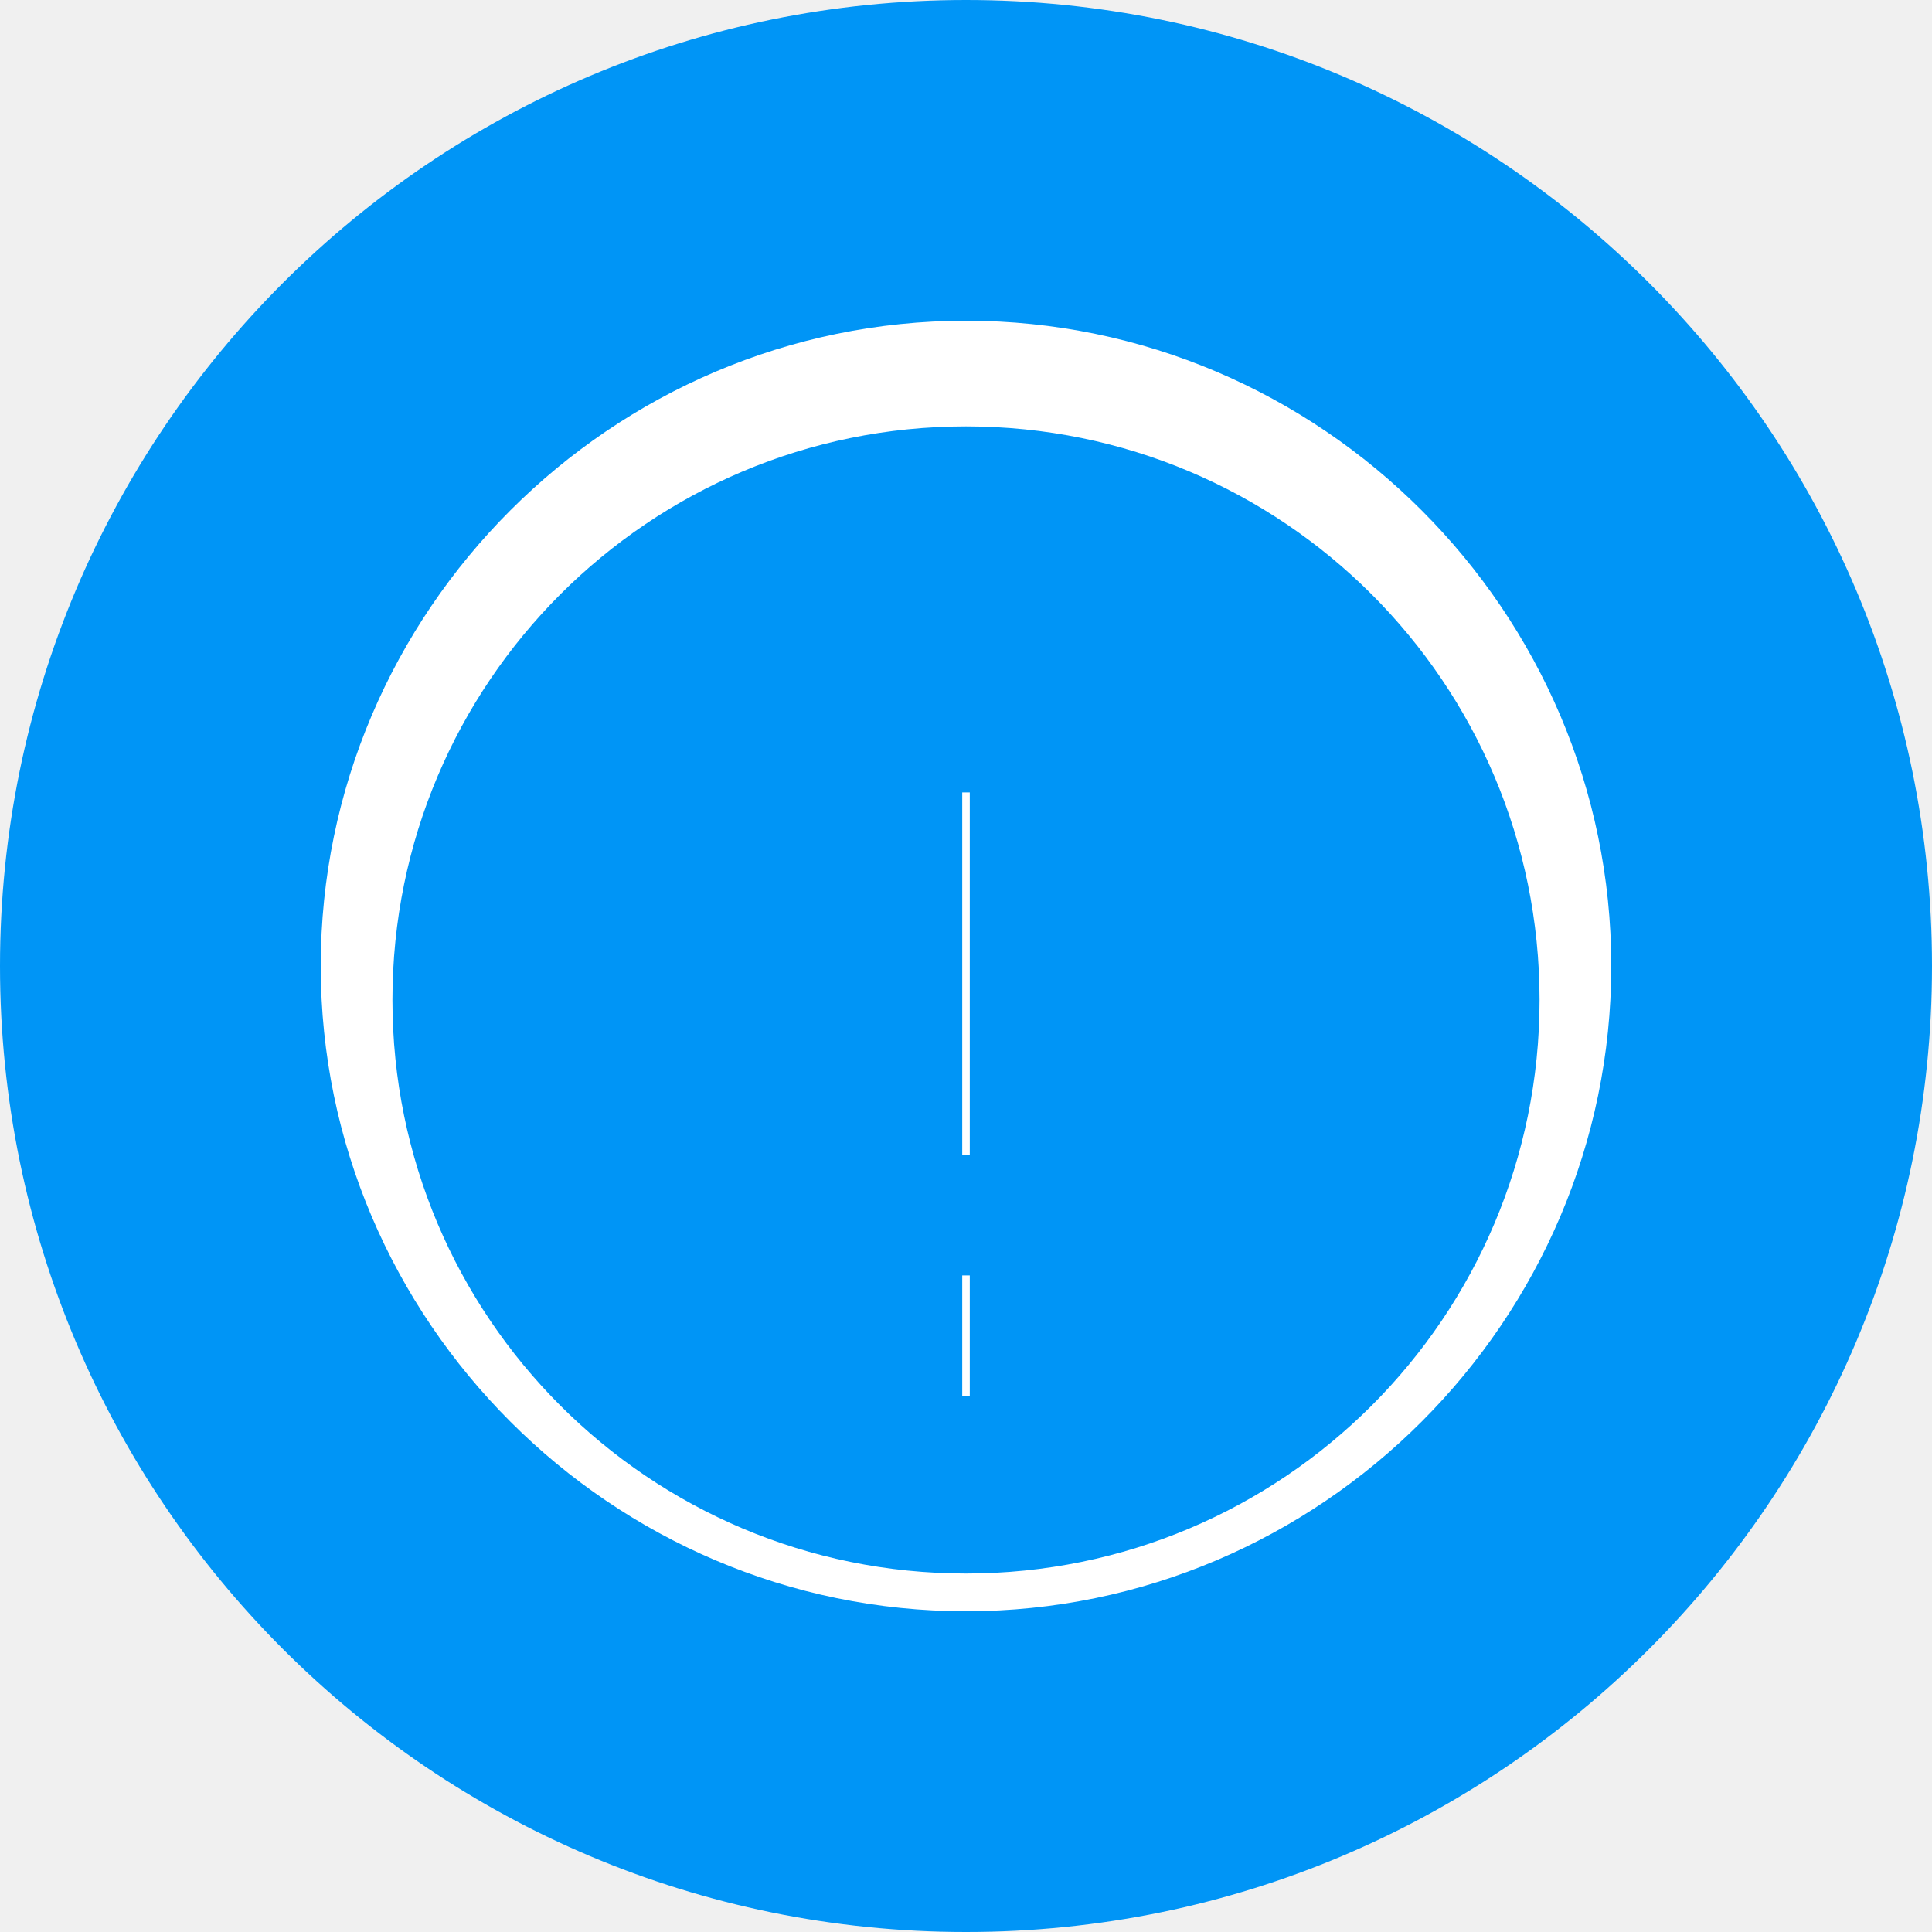
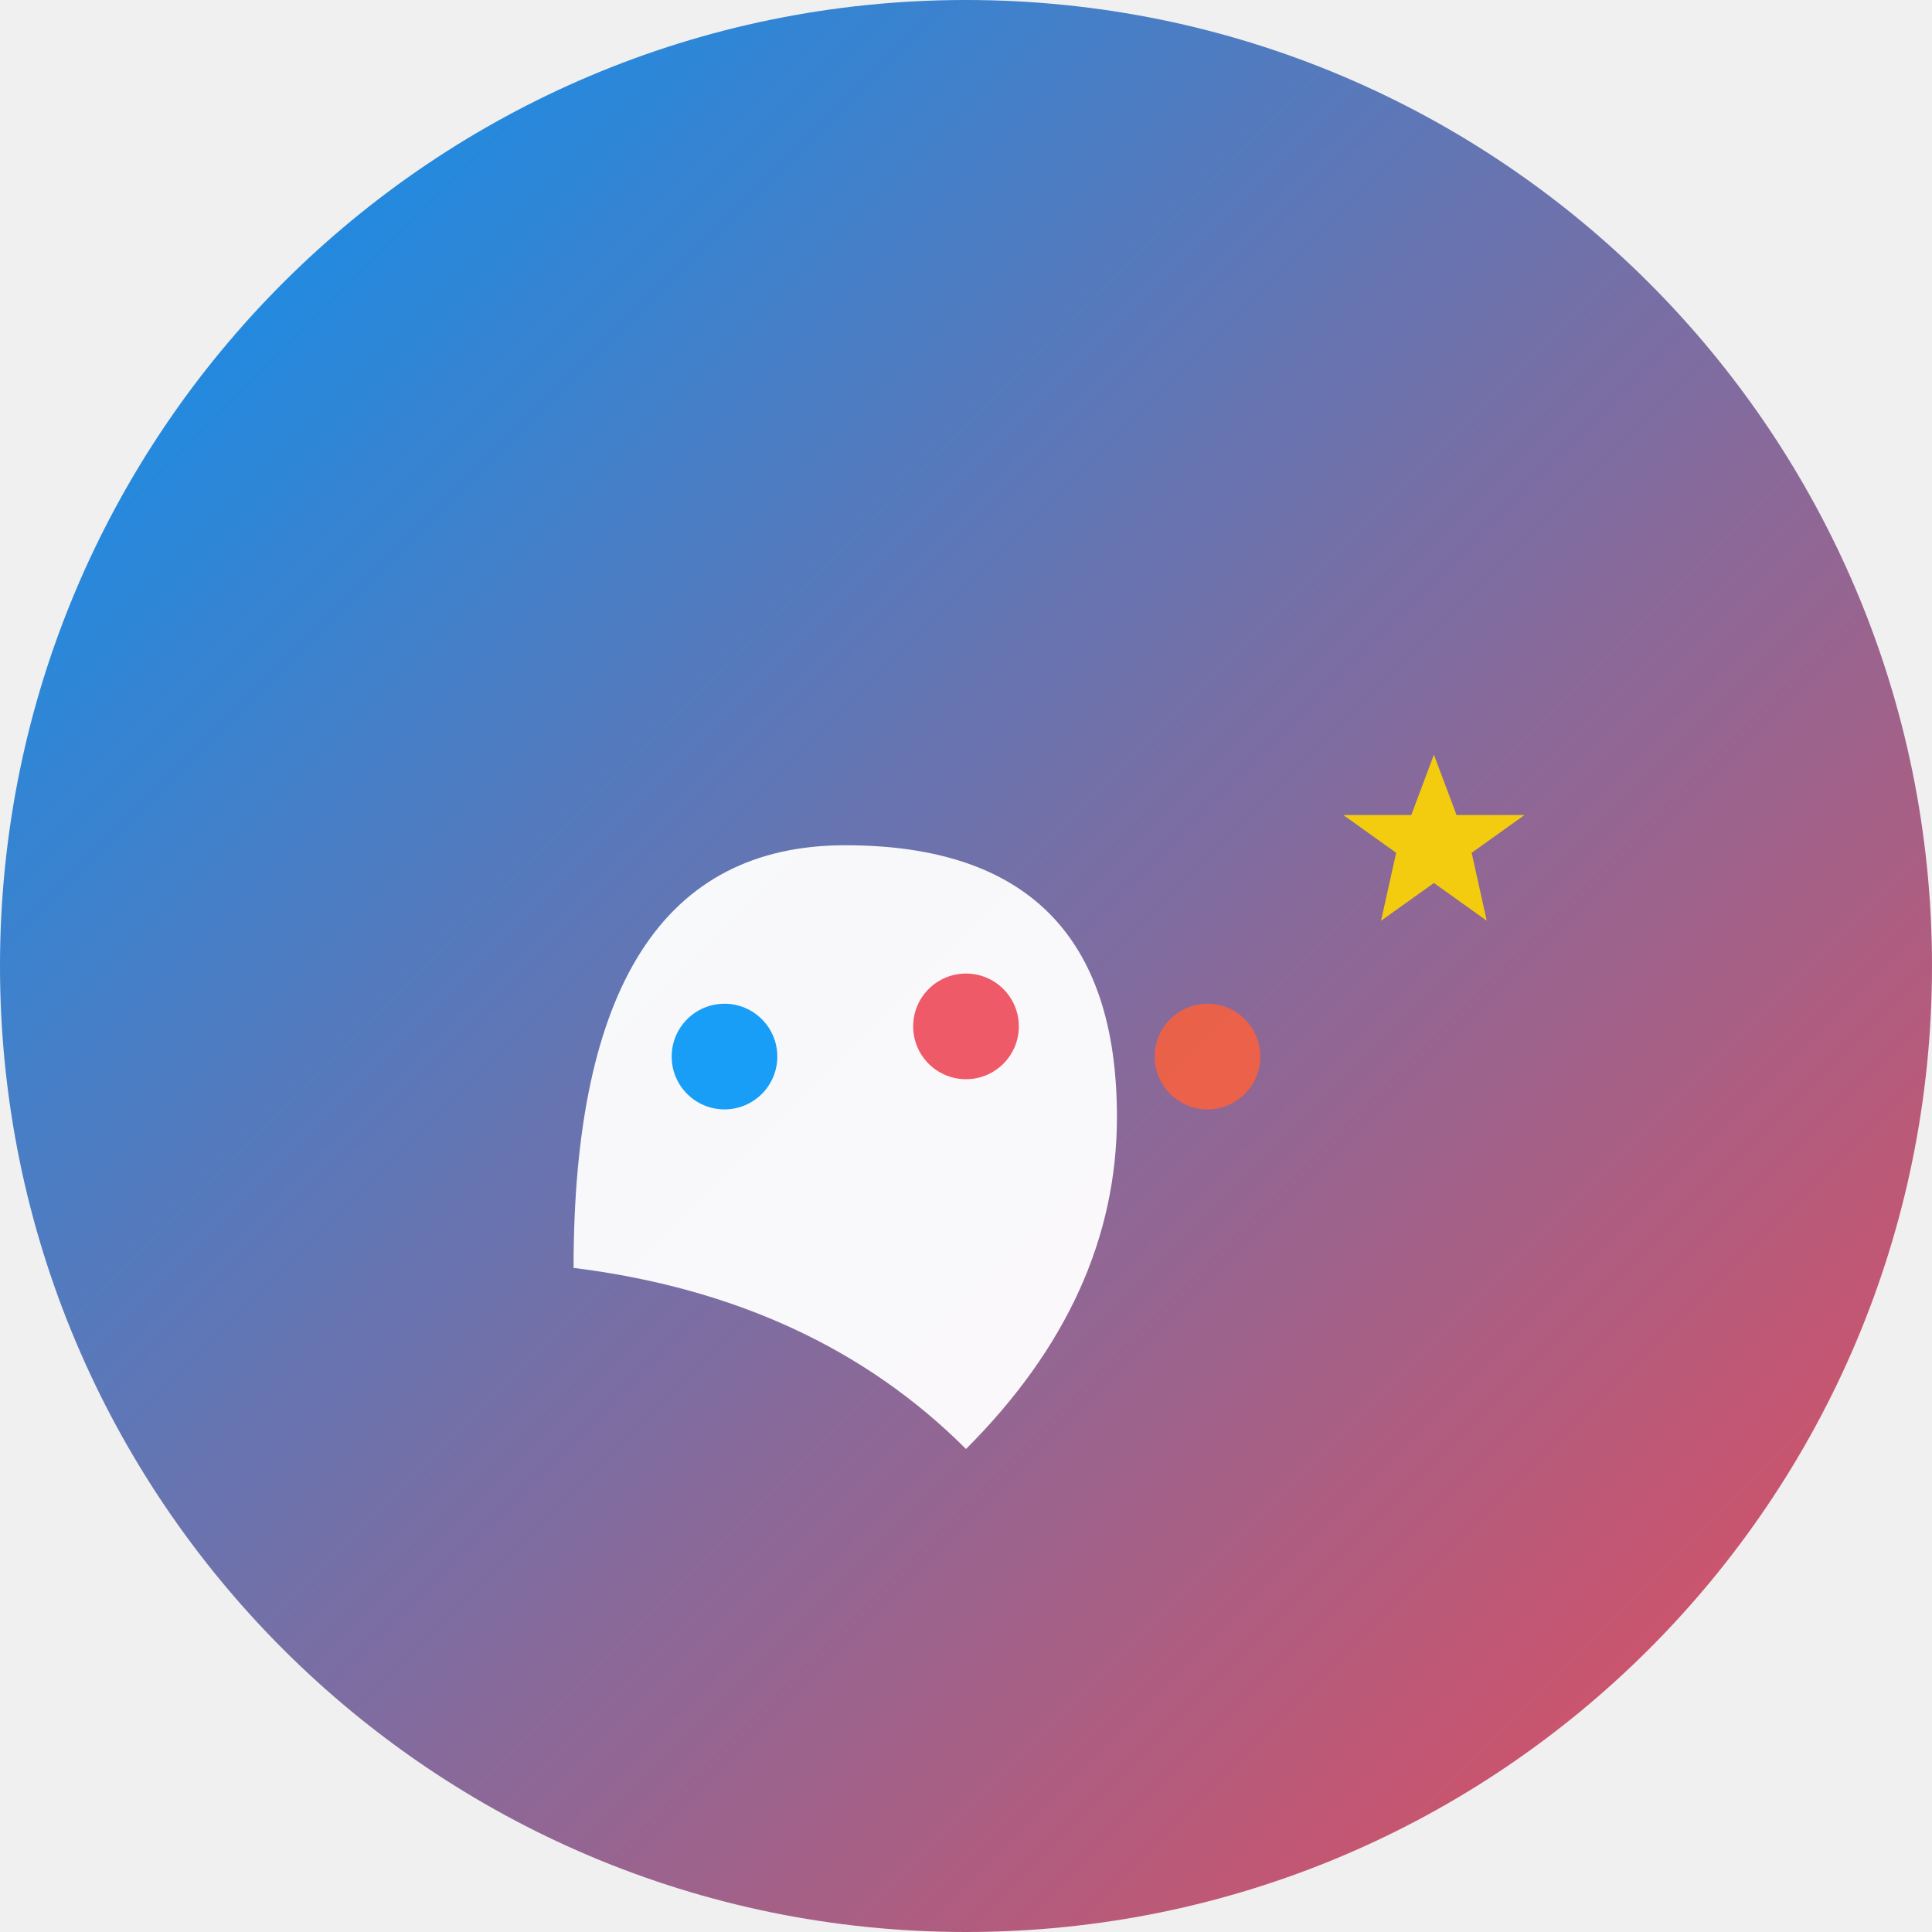
- <svg xmlns="http://www.w3.org/2000/svg" viewBox="0 0 512 512">
-   <circle cx="256" cy="256" r="256" fill="#0095F6" />
-   <path d="M256 85c-94 0-171 77-171 171s77 171 171 171 171-77 171-171-77-171-171-171zm0 28c84 0 152 68 152 152s-68 152-152 152-152-68-152-152 68-152 152-152zm-1 97h2v96h-2zm0 128h2v32h-2z" fill="white" />
+ <svg xmlns="http://www.w3.org/2000/svg" viewBox="0 0 128 128">
+   <defs>
+     <linearGradient id="grad" x1="0%" y1="0%" x2="100%" y2="100%">
+       <stop offset="0%" style="stop-color:#0095F6;stop-opacity:1" />
+       <stop offset="100%" style="stop-color:#ED4956;stop-opacity:1" />
+     </linearGradient>
+   </defs>
+   <circle cx="64" cy="64" r="64" fill="url(#grad)" />
+   <g fill="white">
+     <path d="M38 84 Q38 56 56 56 Q74 56 74 74 Q74 86 64 96 Q54 86 38 84 Z" opacity="0.95" />
+     <circle cx="48" cy="70" r="3.5" fill="#0095F6" opacity="0.9" />
+     <circle cx="64" cy="68" r="3.5" fill="#ED4956" opacity="0.9" />
+     <circle cx="80" cy="70" r="3.5" fill="#F56040" opacity="0.9" />
+     <polygon points="95,50 96.5,54 101,54 97.5,56.5 98.5,61 95,58.5 91.5,61 92.5,56.5 89,54 93.5,54" fill="#FFD700" opacity="0.9" />
+   </g>
</svg>
